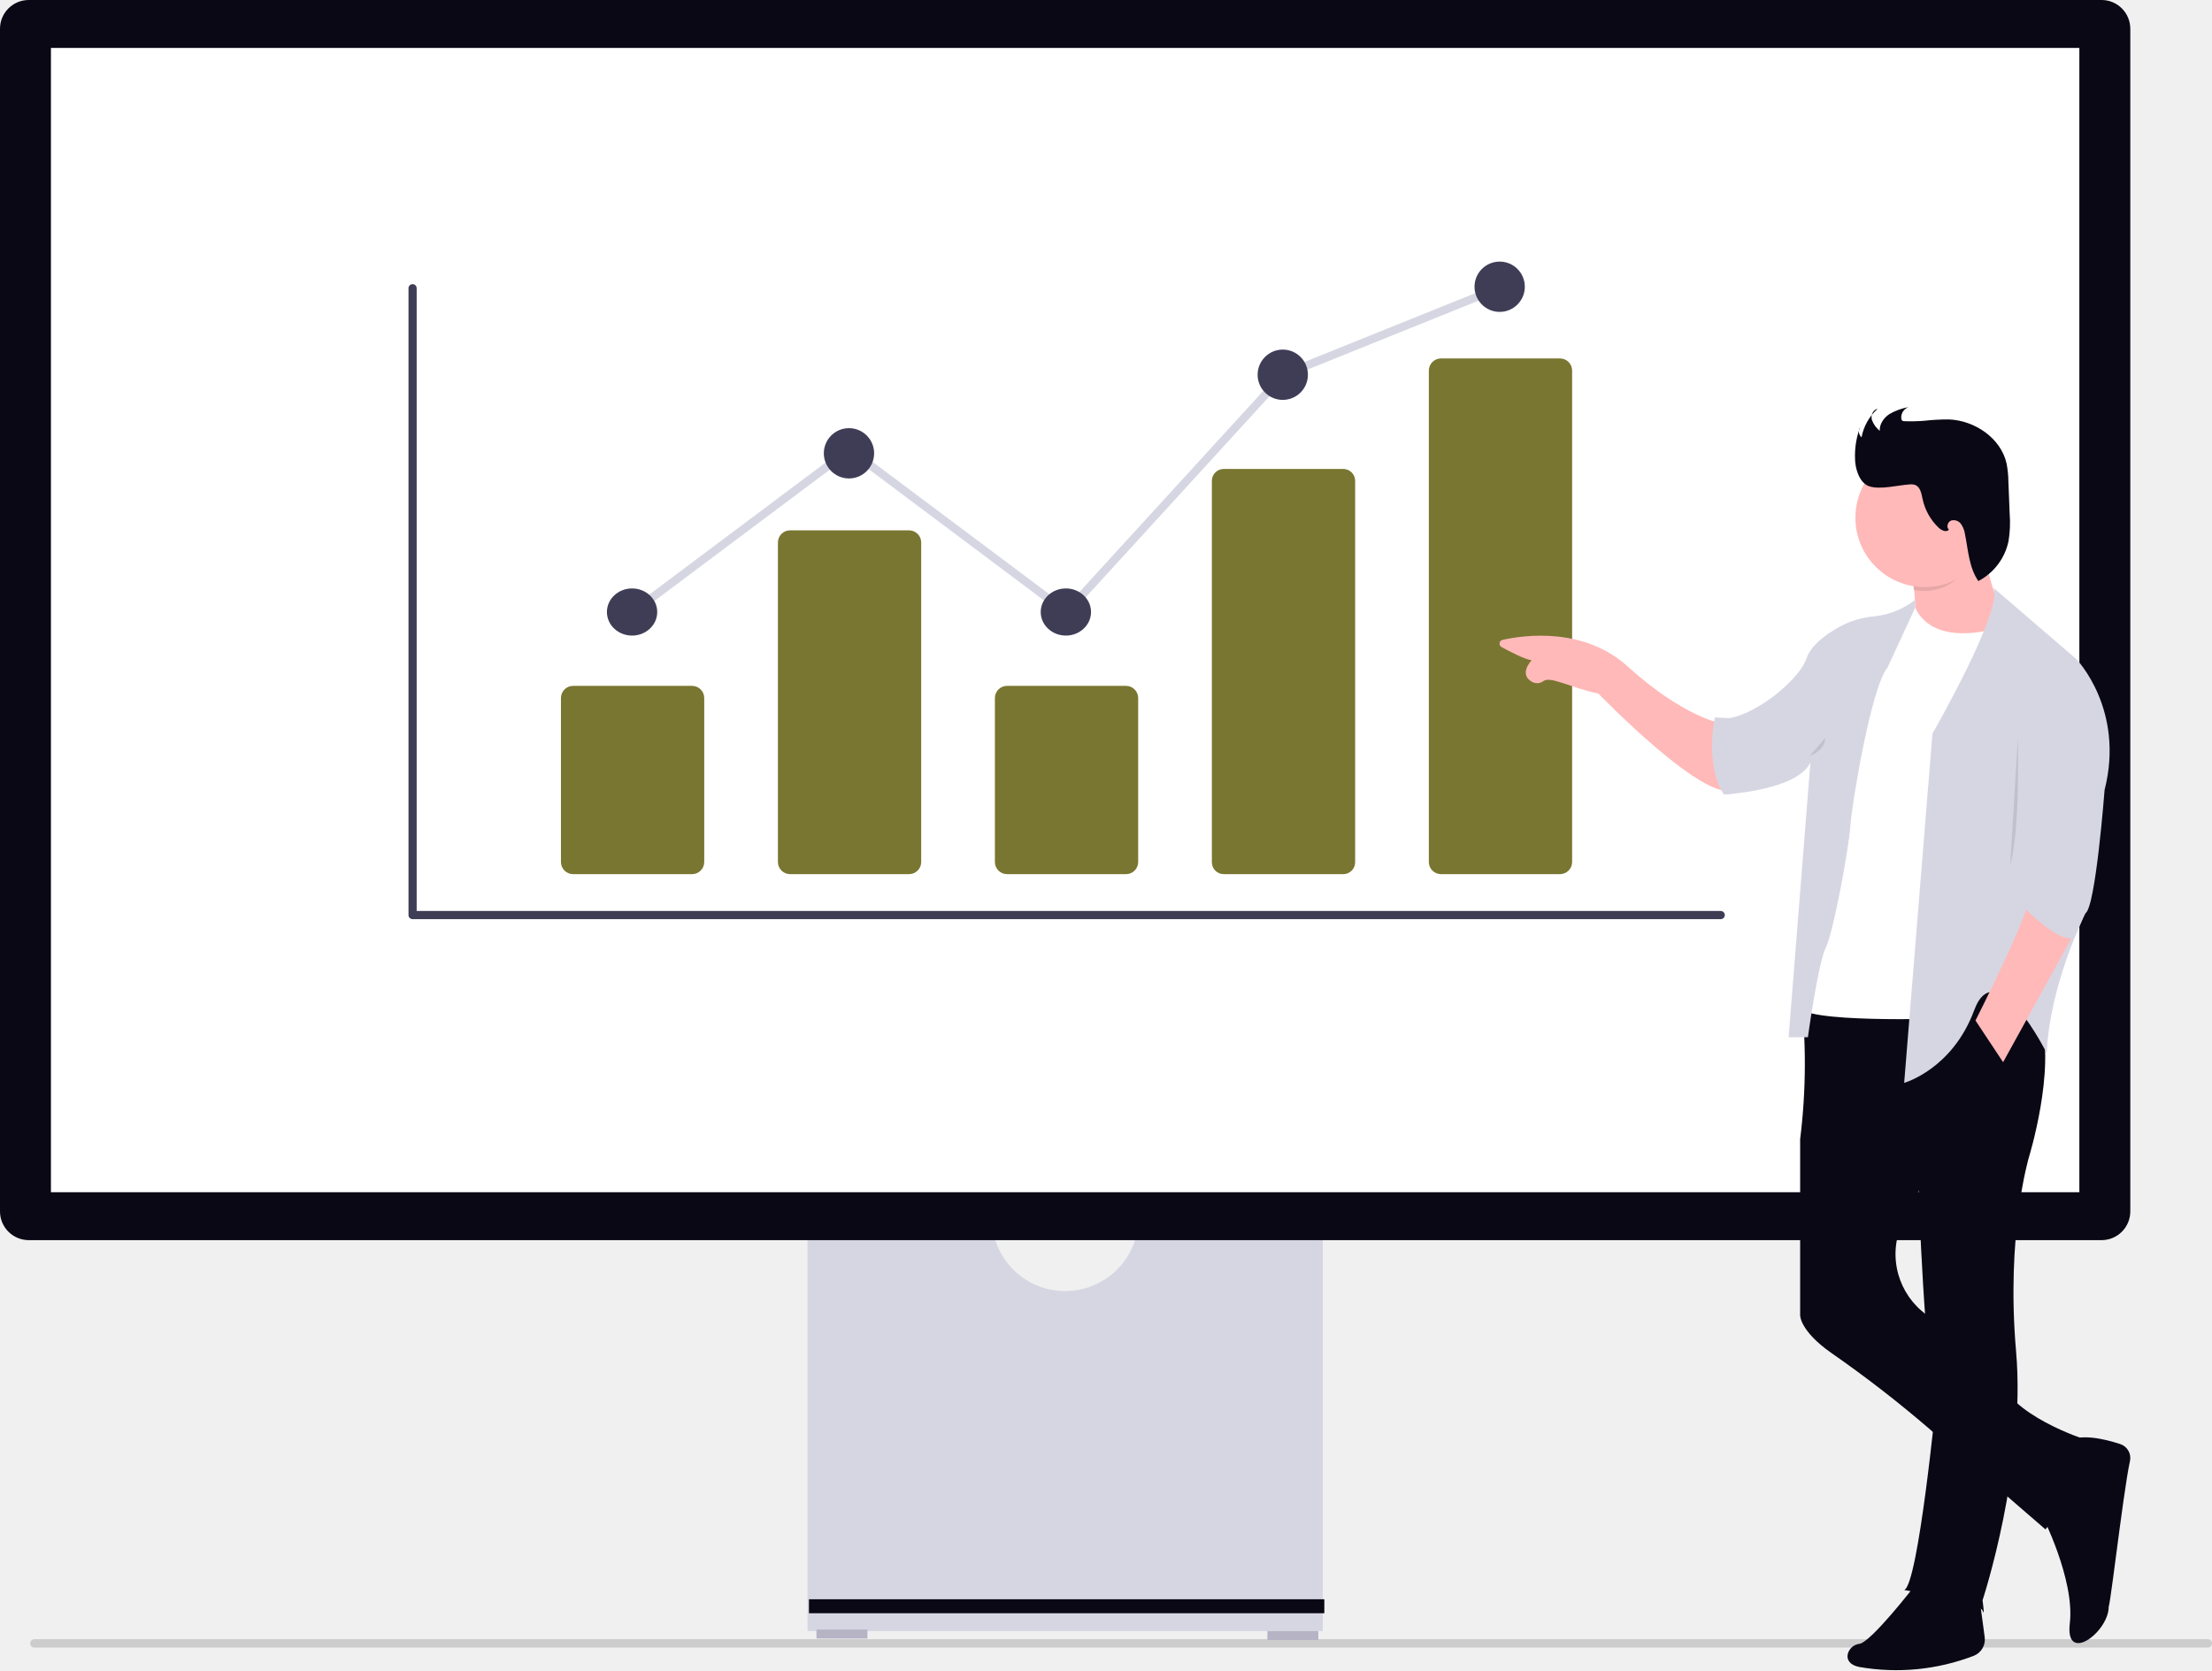
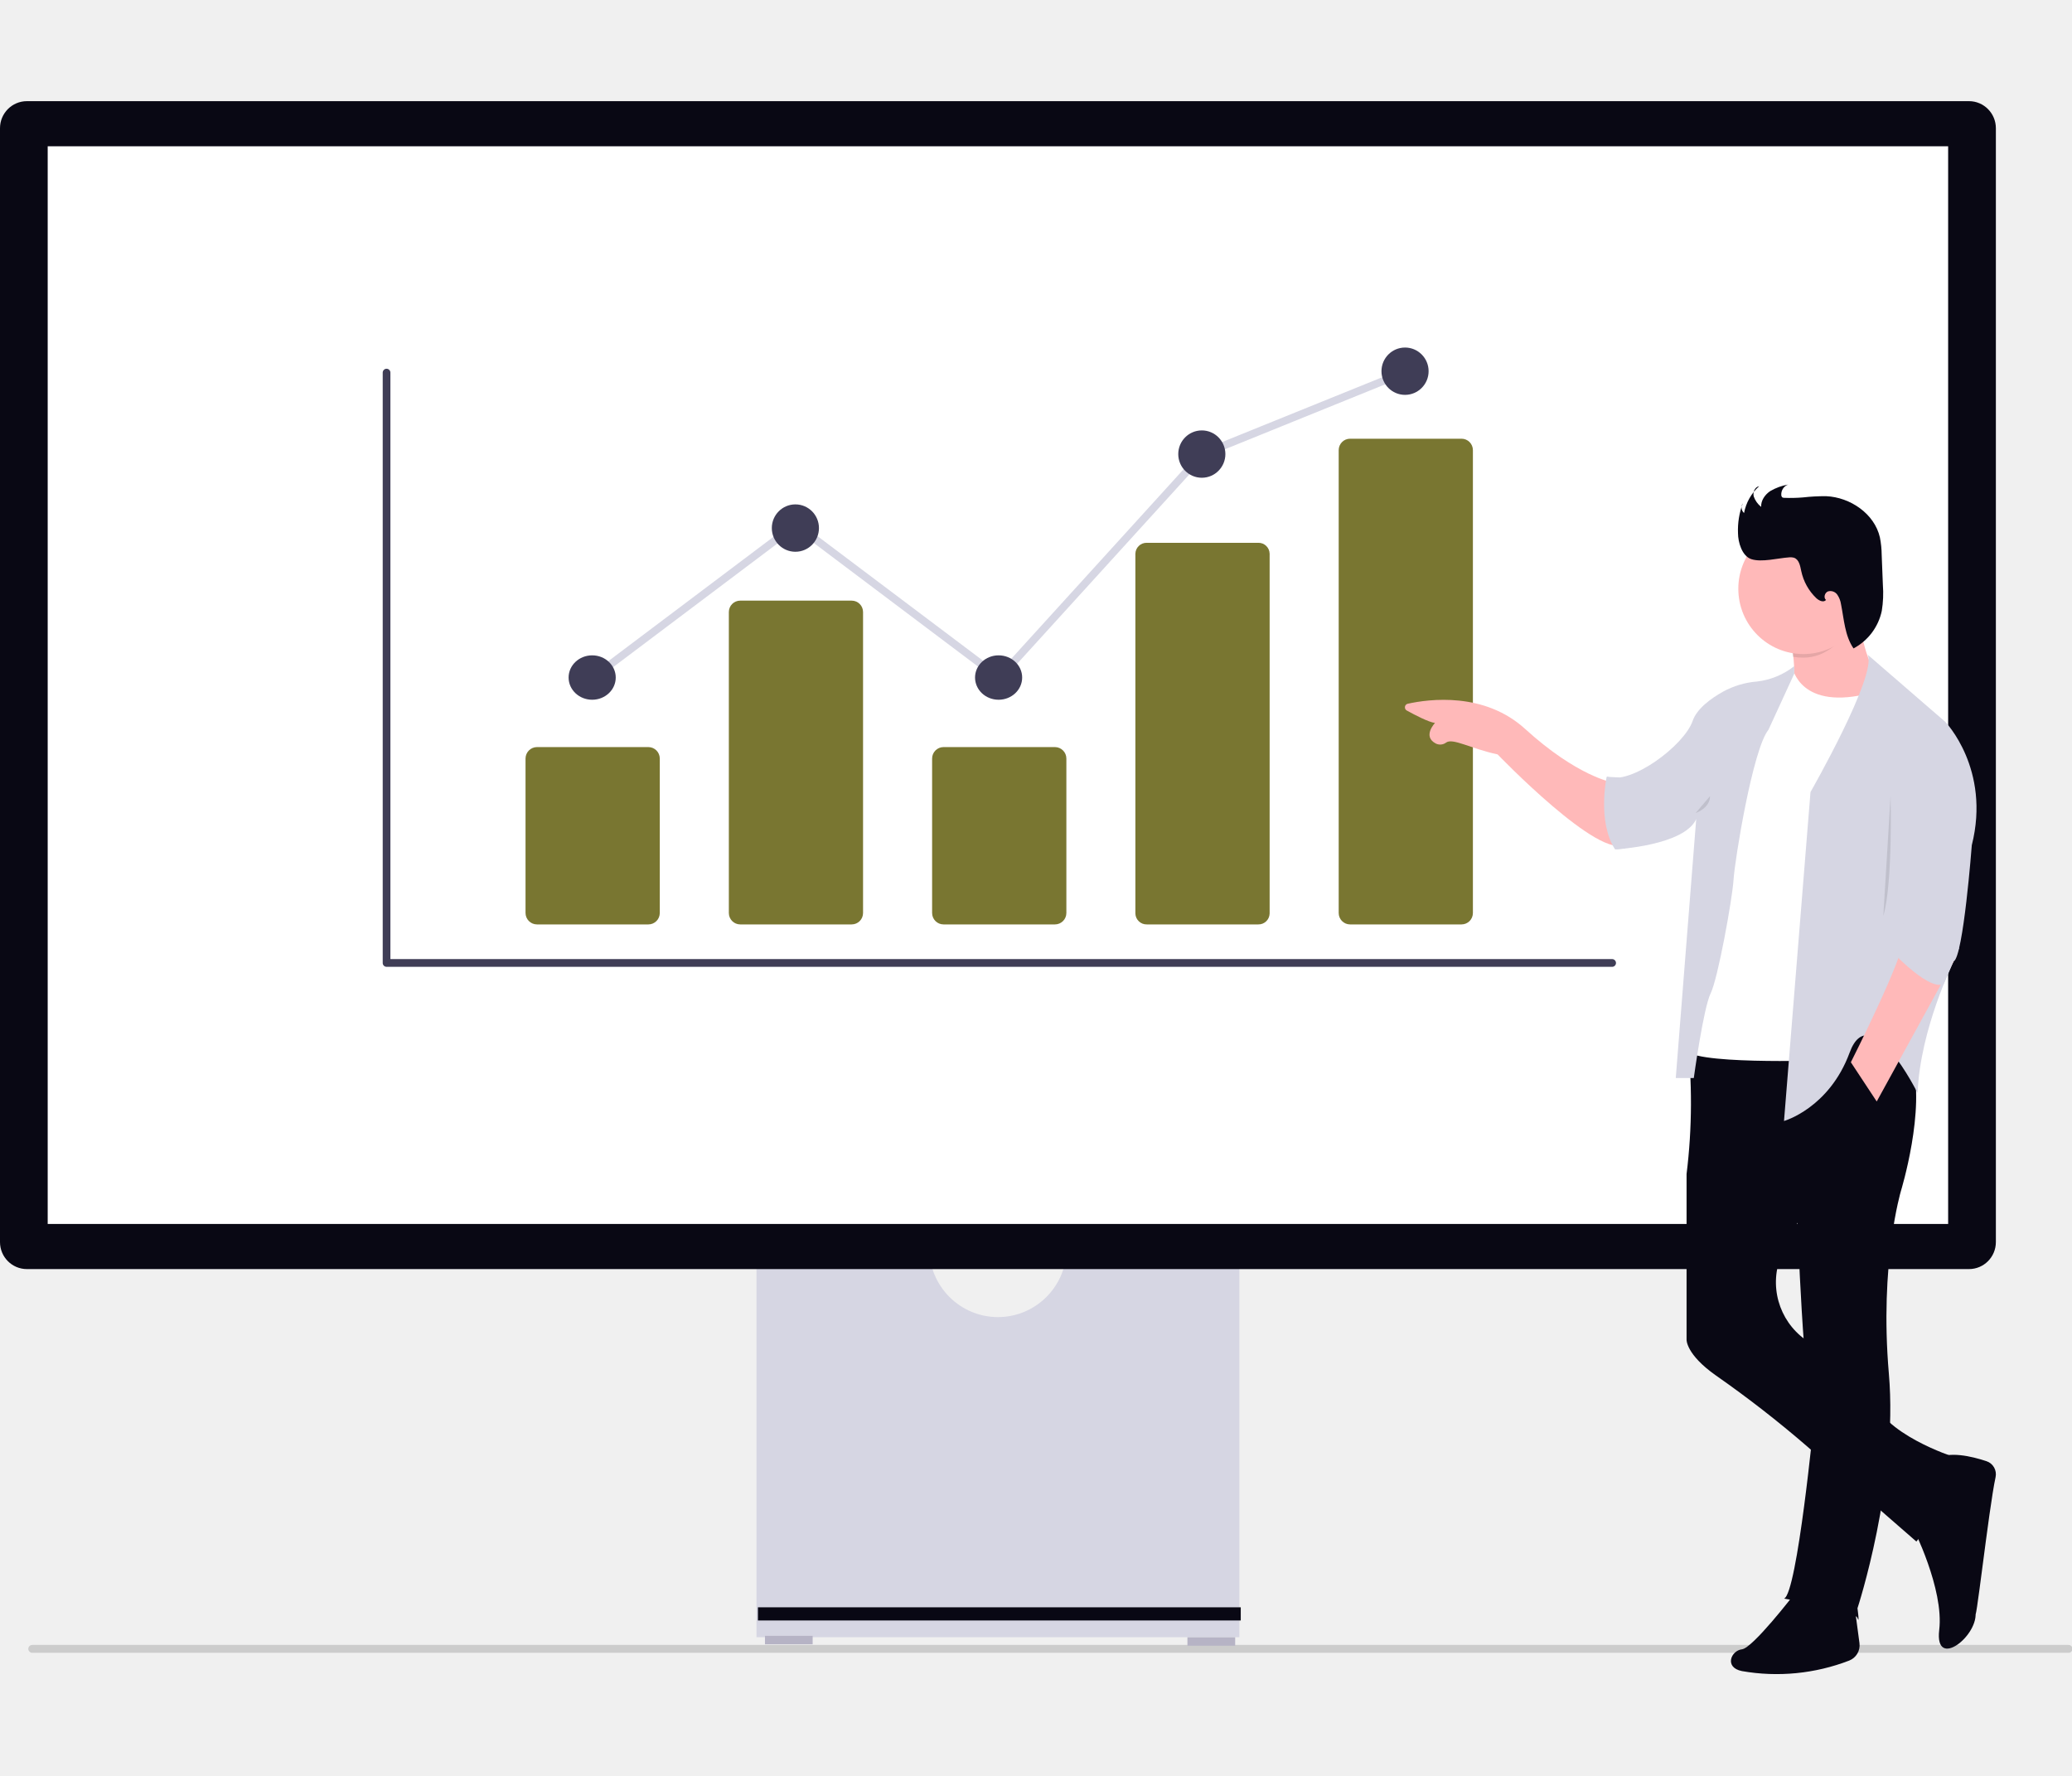
- <svg xmlns="http://www.w3.org/2000/svg" width="880.182" height="664.736" viewBox="0 0 880.182 664.736" role="img" artist="Katerina Limpitsouni" source="https://undraw.co/">
-   <g id="Group_103" data-name="Group 103" transform="translate(-551 -324.713)">
-     <path id="Path_782-205" data-name="Path 782" d="M15.18,488.859a1.7,1.7,0,0,0,1.734,1.669H881.621a1.67,1.67,0,1,0,0-3.337H16.914A1.7,1.7,0,0,0,15.18,488.859Z" transform="translate(547.826 489.929)" fill="#ccc" />
-     <path id="Path_783-206" data-name="Path 783" d="M360.492,370.945a29.205,29.205,0,0,1-57.628,0H229.146V530.7H434.209V370.945H360.492Z" transform="translate(643.158 443.177)" fill="#d6d6e3" />
-     <rect id="Rectangle_253" data-name="Rectangle 253" width="20.268" height="3.577" transform="translate(875.882 973.285)" fill="#b6b3c5" />
-     <rect id="Rectangle_254" data-name="Rectangle 254" width="20.268" height="3.577" transform="translate(1055.311 973.88)" fill="#b6b3c5" />
-     <rect id="Rectangle_255" data-name="Rectangle 255" width="205.064" height="5.561" transform="translate(872.902 961.224)" fill="#090814" />
-     <path id="Path_784-207" data-name="Path 784" d="M836.241,515.493H11.432A11.445,11.445,0,0,1,0,504.061V33.344A11.445,11.445,0,0,1,11.432,21.911H836.241a11.445,11.445,0,0,1,11.432,11.432V504.061a11.446,11.446,0,0,1-11.432,11.432Z" transform="translate(551 302.802)" fill="#090814" />
-     <rect id="Rectangle_256" data-name="Rectangle 256" width="807.138" height="455.431" transform="translate(571.266 343.789)" fill="#fff" />
-     <g id="Group_101" data-name="Group 101" transform="translate(713.544 428.829)">
-       <path id="Path_1631-208" data-name="Path 1631" d="M329.256,249.686l-86.542-64.821L157.355,248.8l-1.955-2.606,87.314-65.4,86.131,64.513,85.589-93.664.344-.14,86.337-34.785,1.218,3.022L416.34,154.387Z" transform="translate(-67.207 -107.955)" fill="#d6d6e3" />
-       <path id="Path_1625-209" data-name="Path 1625" d="M841.882,590.59H321.361a1.629,1.629,0,0,1-1.629-1.629V339.476a1.629,1.629,0,0,1,3.258,0V587.332H841.882a1.629,1.629,0,1,1,0,3.258Z" transform="translate(-319.732 -328.874)" fill="#3f3d56" />
-       <path id="Path_1626-210" data-name="Path 1626" d="M409.151,510.934H361.807a4.841,4.841,0,0,1-4.836-4.835V440.835A4.841,4.841,0,0,1,361.807,436h47.343a4.841,4.841,0,0,1,4.836,4.835V506.1A4.841,4.841,0,0,1,409.151,510.934Z" transform="translate(-296.308 -267.137)" fill="#797631" />
-       <path id="Path_1627-211" data-name="Path 1627" d="M462.151,534.835H414.807A4.841,4.841,0,0,1,409.971,530V402.835A4.841,4.841,0,0,1,414.807,398h47.343a4.841,4.841,0,0,1,4.836,4.835V530a4.841,4.841,0,0,1-4.836,4.835Z" transform="translate(-262.971 -291.039)" fill="#797631" />
-       <path id="Path_1628-212" data-name="Path 1628" d="M515.151,510.934H467.807a4.841,4.841,0,0,1-4.836-4.835V440.835A4.841,4.841,0,0,1,467.807,436h47.343a4.841,4.841,0,0,1,4.836,4.835V506.1A4.841,4.841,0,0,1,515.151,510.934Z" transform="translate(-229.635 -267.137)" fill="#797631" />
-       <path id="Path_1629-213" data-name="Path 1629" d="M568.151,544.271H520.807a4.735,4.735,0,0,1-4.836-4.616V387.617A4.735,4.735,0,0,1,520.807,383h47.343a4.735,4.735,0,0,1,4.836,4.616V539.654A4.735,4.735,0,0,1,568.151,544.271Z" transform="translate(-196.299 -300.474)" fill="#797631" />
-       <path id="Path_1630-214" data-name="Path 1630" d="M621.151,561.253H573.807a4.841,4.841,0,0,1-4.836-4.835V360.835A4.841,4.841,0,0,1,573.807,356h47.343a4.841,4.841,0,0,1,4.836,4.835V556.418a4.841,4.841,0,0,1-4.836,4.835Z" transform="translate(-162.962 -317.456)" fill="#797631" />
-       <ellipse id="Ellipse_336" data-name="Ellipse 336" cx="10.007" cy="9.381" rx="10.007" ry="9.381" transform="translate(78.959 130.086)" fill="#3f3d56" />
-       <circle id="Ellipse_337" data-name="Ellipse 337" cx="10.007" cy="10.007" r="10.007" transform="translate(165.266 66.294)" fill="#3f3d56" />
-       <ellipse id="Ellipse_338" data-name="Ellipse 338" cx="10.007" cy="9.381" rx="10.007" ry="9.381" transform="translate(251.573 130.086)" fill="#3f3d56" />
-       <circle id="Ellipse_339" data-name="Ellipse 339" cx="10.007" cy="10.007" r="10.007" transform="translate(337.88 35.023)" fill="#3f3d56" />
-       <ellipse id="Ellipse_340" data-name="Ellipse 340" cx="10.007" cy="10.009" rx="10.007" ry="10.009" transform="translate(424.187 0)" fill="#3f3d56" />
+ <svg xmlns="http://www.w3.org/2000/svg" xmlns:xlink="http://www.w3.org/1999/xlink" width="140px" height="120px" viewBox="0 0 158 120" version="1.1">
+   <defs>
+     <filter id="alpha" filterUnits="objectBoundingBox" x="0%" y="0%" width="100%" height="100%">
+       <feColorMatrix type="matrix" in="SourceGraphic" values="0 0 0 0 1 0 0 0 0 1 0 0 0 0 1 0 0 0 1 0" />
+     </filter>
+     <mask id="mask0">
+       <g filter="url(#alpha)">
+         <rect x="0" y="0" width="158" height="120" style="fill:rgb(0%,0%,0%);fill-opacity:0.102;stroke:none;" />
+       </g>
+     </mask>
+     <clipPath id="clip1">
+       <rect x="0" y="0" width="158" height="120" />
+     </clipPath>
+     <g id="surface5" clip-path="url(#clip1)">
+       <path style=" stroke:none;fill-rule:nonzero;fill:rgb(0%,0%,0%);fill-opacity:1;" d="M 141.504 39.535 C 141.383 38.66 141.621 38.113 141.73 37.09 L 136.5 41.055 C 136.5 41.055 136.625 41.59 136.723 42.375 C 136.984 42.418 137.254 42.438 137.52 42.438 C 139.336 42.438 140.641 41.012 141.504 39.535 Z M 141.504 39.535 " />
    </g>
-     <g id="Group_102" data-name="Group 102" transform="translate(1147.675 486.741)">
-       <path id="Path_1647-215" data-name="Path 1647" d="M852.789,302.971s-14.822-2.556-36.8-22.489c-17.389-15.766-40.844-12.666-49.888-10.678a1.544,1.544,0,0,0-.411,2.867c3.655,2,9.322,4.922,11.978,5.255,0,0-5.478,5.667.344,8.7a4.189,4.189,0,0,0,4.378-.422c2.8-2.044,10.578,2.6,21.855,5.011,0,0,43.955,45.488,54.177,37.777Z" transform="translate(-764.883 -177.174)" fill="#ffb9b9" />
-       <path id="Path_1648-216" data-name="Path 1648" d="M912.11,246.027s4.089,17.377,0,29.644l18.4,2.555,16.355-8.178V259.316s-7.667-16.355-5.622-35.266Z" transform="translate(-748.527 -182.073)" fill="#ffb9b9" />
-       <path id="Path_1649-217" data-name="Path 1649" d="M959,585.888s13.333,26.066,11.244,43.444,17.377,2.044,15.333-8.178c-.433,12.374,5.722-43.333,8.6-56.377a5.822,5.822,0,0,0-3.866-6.789c-6.145-2.022-16.433-4.5-21.6-.711C961.078,562.888,959,585.888,959,585.888Z" transform="translate(-743.318 -145.273)" fill="#090814" />
-       <path id="Path_1650-218" data-name="Path 1650" d="M916.154,608.743s-17.378,22.488-21.977,23-7.667,7.667,0,9.2a85.931,85.931,0,0,0,45.555-4.444,6.956,6.956,0,0,0,4.367-7.4l-2.933-21.889Z" transform="translate(-751.037 -139.507)" fill="#090814" />
-       <path id="Path_1651-219" data-name="Path 1651" d="M889.417,393.78,872.75,396a243.914,243.914,0,0,1-.2,58.588v70s-.322,6.167,12.478,15.133a478.531,478.531,0,0,1,38.755,30L970.16,609.9s18.4-22.489,15.844-35.777c0,0-30.666-9.711-34.755-25.555-2.344-9.067-14.233-16.666-23.966-21.444A29.8,29.8,0,0,1,911.338,493.3a26.08,26.08,0,0,1,2.611-6.567c8.178-14.311,19.933-46.51,19.933-46.51l-22.488-42.866Z" transform="translate(-752.923 -163.218)" fill="#090814" />
-       <path id="Path_1653-220" data-name="Path 1653" d="M911.441,634s30.155,5.111,31.177,8.178,0-4.089,0-4.089S960,585.447,955.951,538.947s5.111-77.177,5.111-77.177,10.733-34.755,4.6-54.688-70.532-11.244-70.532-11.244,22.489,52.644,21.978,77.688c0,0,2.555,75.643,7.155,84.332C924.218,557.814,917.063,631.924,911.441,634Z" transform="translate(-750.412 -163.198)" fill="#090814" />
-       <path id="Path_1654-221" data-name="Path 1654" d="M917.544,255.79s3.067,18.889,33.733,10.733l-20.4,155.364s-59.288,2.044-58.777-5.111l12.222-94.032Z" transform="translate(-752.972 -178.547)" fill="#fff" />
-       <path id="Path_1657-222" data-name="Path 1657" d="M921.667,255.33a31.633,31.633,0,0,1-15.789,6.5,35.921,35.921,0,0,0-14.511,4.311c-5.255,2.944-11.111,7.222-12.889,12.433-3.578,10.222-26.066,27.088-36.288,23.511l3.578,30.666s29.133-1.533,34.244-12.778L871.334,429.4H879s4.089-29.644,7.155-35.777,9.2-39.866,9.711-48.044,8.178-55.2,14.822-63.332l10.989-23.766Z" transform="translate(-756.294 -178.599)" fill="#d6d6e3" />
-       <path id="Path_1658-223" data-name="Path 1658" d="M939.965,238.974c-.667-4.844.667-7.867,1.278-13.544L912.11,247.407s.7,2.967,1.233,7.311a27.779,27.779,0,0,0,4.444.356C927.9,255.074,935.176,247.174,939.965,238.974Z" transform="translate(-748.527 -181.92)" opacity="0.1" />
-       <circle id="Ellipse_347" data-name="Ellipse 347" cx="27.6" cy="27.6" r="27.6" transform="translate(141.606 16.432)" fill="#ffb9b9" />
-       <path id="Path_1660-224" data-name="Path 1660" d="M890.521,201.6a32.24,32.24,0,0,1,2.051-12.6,3.148,3.148,0,0,0,.533,4.1,20.183,20.183,0,0,1,6.4-11.342c-1.815.3-2.748,2.543-2.3,4.328a9.844,9.844,0,0,0,3.148,4.43c-.154-2.7,1.631-5.22,3.887-6.7a23.32,23.32,0,0,1,7.589-2.748,4.4,4.4,0,0,0-2.913,4.512,1.261,1.261,0,0,0,.379.872,1.446,1.446,0,0,0,.862.226,66.027,66.027,0,0,0,7.968-.174,83.565,83.565,0,0,1,9.814-.523c10.255.431,20.562,7.435,22.859,17.434a40.077,40.077,0,0,1,.749,7.363l.5,12.624a46.147,46.147,0,0,1-.451,11.034,23.382,23.382,0,0,1-12.009,15.875c-3.7-5.363-4.03-12.255-5.312-18.644a9.435,9.435,0,0,0-1.6-4.1,3.6,3.6,0,0,0-3.948-1.333c-1.385.554-1.979,2.666-.831,3.61-1.026,1.21-2.943.308-4.1-.769a22.028,22.028,0,0,1-6.389-11.414c-.461-2.195-.923-4.9-3.077-5.651a5.722,5.722,0,0,0-2.276-.154c-4.492.308-11.517,2.164-15.865.738C892.2,211.282,890.521,205.385,890.521,201.6Z" transform="translate(-749.054 -181.07)" fill="#090814" />
-       <path id="Path_1662-225" data-name="Path 1662" d="M842.109,297.42s-4.089,18.889,3.578,30.666l4.344-.356-2.367-30Z" transform="translate(-756.424 -173.923)" fill="#d6d6e3" />
-       <path id="Path_1664-226" data-name="Path 1664" d="M945.333,251,978.3,279.366S997.721,299.3,989.543,331.5c0,0-3.578,47.022-7.667,49.066,0,0-14.311,28.622-15.333,55.71,0,0-20.189-40.633-28.888-17.122S909.8,448.041,909.8,448.041l11.244-139.009S949.422,259.644,945.333,251Z" transform="translate(-748.783 -179.08)" fill="#d6d6e3" />
-       <path id="Path_1665-227" data-name="Path 1665" d="M957.573,358.931s8.178-5.622,21.466,9.711L946.329,427.93,935.34,411.341S958.6,365.575,957.573,358.931Z" transform="translate(-745.946 -167.201)" fill="#ffb9b9" />
-       <path id="Path_1667-228" data-name="Path 1667" d="M948.22,361.769s18.089,20.311,25.144,17.055l6.533-15.211L955.375,353.08Z" transform="translate(-744.515 -167.739)" fill="#d6d6e3" />
-       <path id="Path_1670-229" data-name="Path 1670" d="M950.827,304.78s1.022,36.8-3.067,50.6" transform="translate(-744.566 -173.105)" opacity="0.1" />
-       <path id="Path_1671-230" data-name="Path 1671" d="M876,311.935s6.133-2.044,6.133-7.155" transform="translate(-752.539 -173.105)" opacity="0.1" />
+     <mask id="mask1">
+       <g filter="url(#alpha)">
+         <rect x="0" y="0" width="158" height="120" style="fill:rgb(0%,0%,0%);fill-opacity:0.102;stroke:none;" />
+       </g>
+     </mask>
+     <clipPath id="clip2">
+       <rect x="0" y="0" width="158" height="120" />
+     </clipPath>
+     <g id="surface8" clip-path="url(#clip2)">
+       <path style=" stroke:none;fill-rule:nonzero;fill:rgb(0%,0%,0%);fill-opacity:1;" d="M 144.164 53 C 144.164 53 144.348 59.641 143.613 62.129 " />
    </g>
+     <mask id="mask2">
+       <g filter="url(#alpha)">
+         <rect x="0" y="0" width="158" height="120" style="fill:rgb(0%,0%,0%);fill-opacity:0.102;stroke:none;" />
+       </g>
+     </mask>
+     <clipPath id="clip3">
+       <rect x="0" y="0" width="158" height="120" />
+     </clipPath>
+     <g id="surface11" clip-path="url(#clip3)">
+       <path style=" stroke:none;fill-rule:nonzero;fill:rgb(0%,0%,0%);fill-opacity:1;" d="M 129.297 54.289 C 129.297 54.289 130.398 53.922 130.398 53 " />
+     </g>
+   </defs>
+   <g id="surface1">
+     <path style=" stroke:none;fill-rule:nonzero;fill:rgb(80%,80%,80%);fill-opacity:1;" d="M 2.156 118.027 C 2.156 118.109 2.191 118.188 2.25 118.242 C 2.309 118.301 2.387 118.332 2.469 118.328 L 157.723 118.328 C 157.832 118.336 157.934 118.277 157.992 118.184 C 158.047 118.09 158.047 117.969 157.992 117.875 C 157.934 117.777 157.832 117.723 157.723 117.727 L 2.469 117.727 C 2.387 117.727 2.309 117.758 2.25 117.812 C 2.191 117.871 2.156 117.945 2.156 118.027 Z M 2.156 118.027 " />
+     <path style=" stroke:none;fill-rule:nonzero;fill:rgb(83.922%,83.922%,89.02%);fill-opacity:1;" d="M 81.27 88.312 C 80.852 90.859 78.664 92.727 76.098 92.727 C 73.531 92.727 71.344 90.859 70.926 88.312 L 57.688 88.312 L 57.688 117.141 L 94.508 117.141 L 94.508 88.312 Z M 81.27 88.312 " />
+     <path style=" stroke:none;fill-rule:nonzero;fill:rgb(71.373%,70.196%,77.255%);fill-opacity:1;" d="M 58.332 117.035 L 61.969 117.035 L 61.969 117.68 L 58.332 117.68 Z M 58.332 117.035 " />
+     <path style=" stroke:none;fill-rule:nonzero;fill:rgb(71.373%,70.196%,77.255%);fill-opacity:1;" d="M 90.547 117.145 L 94.188 117.145 L 94.188 117.789 L 90.547 117.789 Z M 90.547 117.145 " />
+     <path style=" stroke:none;fill-rule:nonzero;fill:rgb(3.529%,3.137%,7.843%);fill-opacity:1;" d="M 57.797 114.859 L 94.613 114.859 L 94.613 115.863 L 57.797 115.863 Z M 57.797 114.859 " />
+     <path style=" stroke:none;fill-rule:nonzero;fill:rgb(3.529%,3.137%,7.843%);fill-opacity:1;" d="M 150.145 89.066 L 2.051 89.066 C 0.918 89.066 0 88.145 0 87.004 L 0 2.062 C 0 0.926 0.918 0 2.051 0 L 150.145 0 C 151.277 0 152.195 0.926 152.195 2.062 L 152.195 87.004 C 152.195 88.145 151.277 89.066 150.145 89.066 Z M 150.145 89.066 " />
+     <path style=" stroke:none;fill-rule:nonzero;fill:rgb(100%,100%,100%);fill-opacity:1;" d="M 3.637 3.441 L 148.555 3.441 L 148.555 85.625 L 3.637 85.625 Z M 3.637 3.441 " />
+     <path style=" stroke:none;fill-rule:nonzero;fill:rgb(83.922%,83.922%,89.02%);fill-opacity:1;" d="M 76.234 44.363 L 60.695 32.668 L 45.371 44.203 L 45.02 43.734 L 60.695 31.934 L 76.16 43.574 L 91.527 26.672 L 91.59 26.645 L 107.09 20.371 L 107.309 20.914 L 91.871 27.168 Z M 76.234 44.363 " />
+     <path style=" stroke:none;fill-rule:nonzero;fill:rgb(24.706%,23.922%,33.725%);fill-opacity:1;" d="M 122.934 66.016 L 29.477 66.016 C 29.316 66.016 29.184 65.883 29.184 65.723 L 29.184 20.699 C 29.184 20.539 29.316 20.406 29.477 20.406 C 29.637 20.406 29.77 20.539 29.77 20.699 L 29.77 65.426 L 122.934 65.426 C 123.094 65.426 123.227 65.559 123.227 65.723 C 123.227 65.883 123.094 66.016 122.934 66.016 Z M 122.934 66.016 " />
+     <path style=" stroke:none;fill-rule:nonzero;fill:rgb(47.451%,46.275%,19.216%);fill-opacity:1;" d="M 49.445 62.781 L 40.945 62.781 C 40.465 62.781 40.078 62.391 40.074 61.91 L 40.074 50.133 C 40.078 49.648 40.465 49.262 40.945 49.258 L 49.445 49.258 C 49.922 49.262 50.312 49.648 50.312 50.133 L 50.312 61.91 C 50.312 62.391 49.922 62.781 49.445 62.781 Z M 49.445 62.781 " />
+     <path style=" stroke:none;fill-rule:nonzero;fill:rgb(47.451%,46.275%,19.216%);fill-opacity:1;" d="M 64.945 62.781 L 56.445 62.781 C 55.965 62.781 55.578 62.391 55.578 61.91 L 55.578 38.961 C 55.578 38.48 55.965 38.09 56.445 38.09 L 64.945 38.09 C 65.426 38.09 65.812 38.48 65.812 38.961 L 65.812 61.91 C 65.812 62.391 65.426 62.781 64.945 62.781 Z M 64.945 62.781 " />
+     <path style=" stroke:none;fill-rule:nonzero;fill:rgb(47.451%,46.275%,19.216%);fill-opacity:1;" d="M 80.445 62.781 L 71.945 62.781 C 71.469 62.781 71.078 62.391 71.078 61.91 L 71.078 50.133 C 71.078 49.648 71.469 49.262 71.945 49.258 L 80.445 49.258 C 80.926 49.262 81.316 49.648 81.316 50.133 L 81.316 61.91 C 81.316 62.391 80.926 62.781 80.445 62.781 Z M 80.445 62.781 " />
+     <path style=" stroke:none;fill-rule:nonzero;fill:rgb(47.451%,46.275%,19.216%);fill-opacity:1;" d="M 95.949 62.781 L 87.449 62.781 C 86.98 62.793 86.59 62.418 86.578 61.949 L 86.578 34.512 C 86.59 34.043 86.98 33.668 87.449 33.68 L 95.949 33.68 C 96.418 33.668 96.805 34.043 96.816 34.512 L 96.816 61.949 C 96.805 62.418 96.418 62.793 95.949 62.781 Z M 95.949 62.781 " />
+     <path style=" stroke:none;fill-rule:nonzero;fill:rgb(47.451%,46.275%,19.216%);fill-opacity:1;" d="M 111.449 62.781 L 102.949 62.781 C 102.469 62.781 102.082 62.391 102.082 61.91 L 102.082 26.617 C 102.082 26.133 102.469 25.742 102.949 25.742 L 111.449 25.742 C 111.93 25.742 112.316 26.133 112.316 26.617 L 112.316 61.91 C 112.316 62.391 111.93 62.781 111.449 62.781 Z M 111.449 62.781 " />
+     <path style=" stroke:none;fill-rule:nonzero;fill:rgb(24.706%,23.922%,33.725%);fill-opacity:1;" d="M 46.953 43.953 C 46.953 43.02 46.148 42.262 45.156 42.262 C 44.164 42.262 43.359 43.02 43.359 43.953 C 43.359 44.891 44.164 45.648 45.156 45.648 C 46.148 45.648 46.953 44.891 46.953 43.953 Z M 46.953 43.953 " />
+     <path style=" stroke:none;fill-rule:nonzero;fill:rgb(24.706%,23.922%,33.725%);fill-opacity:1;" d="M 62.449 32.555 C 62.449 31.559 61.645 30.75 60.652 30.75 C 59.66 30.75 58.855 31.559 58.855 32.555 C 58.855 33.555 59.66 34.363 60.652 34.363 C 61.645 34.363 62.449 33.555 62.449 32.555 Z M 62.449 32.555 " />
+     <path style=" stroke:none;fill-rule:nonzero;fill:rgb(24.706%,23.922%,33.725%);fill-opacity:1;" d="M 77.945 43.953 C 77.945 43.02 77.141 42.262 76.148 42.262 C 75.156 42.262 74.352 43.02 74.352 43.953 C 74.352 44.891 75.156 45.648 76.148 45.648 C 77.141 45.648 77.945 44.891 77.945 43.953 Z M 77.945 43.953 " />
+     <path style=" stroke:none;fill-rule:nonzero;fill:rgb(24.706%,23.922%,33.725%);fill-opacity:1;" d="M 93.441 26.914 C 93.441 25.918 92.637 25.109 91.645 25.109 C 90.652 25.109 89.848 25.918 89.848 26.914 C 89.848 27.91 90.652 28.719 91.645 28.719 C 92.637 28.719 93.441 27.91 93.441 26.914 Z M 93.441 26.914 " />
+     <path style=" stroke:none;fill-rule:nonzero;fill:rgb(24.706%,23.922%,33.725%);fill-opacity:1;" d="M 108.938 20.594 C 108.938 19.598 108.133 18.789 107.141 18.789 C 106.148 18.789 105.344 19.598 105.344 20.594 C 105.344 21.59 106.148 22.398 107.141 22.398 C 108.133 22.398 108.938 21.59 108.938 20.594 Z M 108.938 20.594 " />
+     <path style=" stroke:none;fill-rule:nonzero;fill:rgb(100%,72.549%,72.549%);fill-opacity:1;" d="M 122.914 51.938 C 122.914 51.938 120.254 51.477 116.305 47.879 C 113.184 45.035 108.973 45.594 107.348 45.953 C 107.234 45.977 107.148 46.07 107.133 46.188 C 107.117 46.301 107.172 46.414 107.273 46.469 C 107.93 46.832 108.949 47.359 109.426 47.418 C 109.426 47.418 108.441 48.441 109.488 48.988 C 109.742 49.113 110.047 49.086 110.273 48.914 C 110.777 48.543 112.172 49.383 114.199 49.816 C 114.199 49.816 122.09 58.023 123.926 56.633 Z M 122.914 51.938 " />
+     <path style=" stroke:none;fill-rule:nonzero;fill:rgb(100%,72.549%,72.549%);fill-opacity:1;" d="M 136.5 40.777 C 136.5 40.777 137.234 43.914 136.5 46.129 L 139.805 46.59 L 142.742 45.113 L 142.742 43.176 C 142.742 43.176 141.363 40.227 141.73 36.812 Z M 136.5 40.777 " />
+     <path style=" stroke:none;fill-rule:nonzero;fill:rgb(3.529%,3.137%,7.843%);fill-opacity:1;" d="M 145.855 108.746 C 145.855 108.746 148.25 113.453 147.875 116.586 C 147.5 119.723 150.992 116.957 150.625 115.113 C 150.551 117.344 151.652 107.293 152.172 104.938 C 152.285 104.41 151.988 103.883 151.477 103.715 C 150.375 103.348 148.527 102.902 147.598 103.586 C 146.227 104.598 145.855 108.746 145.855 108.746 Z M 145.855 108.746 " />
+     <path style=" stroke:none;fill-rule:nonzero;fill:rgb(3.529%,3.137%,7.843%);fill-opacity:1;" d="M 136.777 113.914 C 136.777 113.914 133.656 117.969 132.832 118.062 C 132.004 118.156 131.453 119.445 132.832 119.723 C 135.578 120.203 138.406 119.926 141.008 118.922 C 141.547 118.711 141.871 118.16 141.793 117.586 L 141.266 113.637 Z M 136.777 113.914 " />
+     <path style=" stroke:none;fill-rule:nonzero;fill:rgb(3.529%,3.137%,7.843%);fill-opacity:1;" d="M 131.637 70.844 L 128.645 71.242 C 129.055 74.758 129.043 78.305 128.609 81.816 L 128.609 94.449 C 128.609 94.449 128.551 95.562 130.848 97.18 C 133.258 98.863 135.582 100.668 137.809 102.594 L 146.133 109.844 C 146.133 109.844 149.438 105.785 148.98 103.387 C 148.98 103.387 143.473 101.633 142.738 98.773 C 142.316 97.141 140.184 95.766 138.438 94.906 C 136.172 93.801 134.98 91.262 135.574 88.801 C 135.676 88.387 135.832 87.988 136.043 87.617 C 137.512 85.035 139.621 79.223 139.621 79.223 L 135.582 71.488 Z M 131.637 70.844 " />
+     <path style=" stroke:none;fill-rule:nonzero;fill:rgb(3.529%,3.137%,7.843%);fill-opacity:1;" d="M 136.043 114.195 C 136.043 114.195 141.457 115.117 141.641 115.672 C 141.824 116.223 141.641 114.934 141.641 114.934 C 141.641 114.934 144.762 105.434 144.035 97.043 C 143.309 88.652 144.953 83.117 144.953 83.117 C 144.953 83.117 146.879 76.844 145.777 73.246 C 144.676 69.648 133.113 71.219 133.113 71.219 C 133.113 71.219 137.152 80.719 137.059 85.238 C 137.059 85.238 137.52 98.887 138.344 100.453 C 138.336 100.445 137.051 113.82 136.043 114.195 Z M 136.043 114.195 " />
+     <path style=" stroke:none;fill-rule:nonzero;fill:rgb(100%,100%,100%);fill-opacity:1;" d="M 136.68 43.176 C 136.68 43.176 137.23 46.586 142.734 45.113 L 139.074 73.148 C 139.074 73.148 128.426 73.52 128.52 72.227 L 130.715 55.258 Z M 136.68 43.176 " />
+     <path style=" stroke:none;fill-rule:nonzero;fill:rgb(83.922%,83.922%,89.02%);fill-opacity:1;" d="M 136.82 43.086 C 136.004 43.73 135.02 44.137 133.988 44.258 C 133.074 44.328 132.188 44.594 131.383 45.035 C 130.438 45.566 129.387 46.34 129.066 47.277 C 128.426 49.125 124.387 52.168 122.551 51.52 L 123.195 57.055 C 123.195 57.055 128.426 56.777 129.344 54.75 L 127.785 74.496 L 129.16 74.496 C 129.16 74.496 129.895 69.145 130.445 68.039 C 130.996 66.934 132.098 60.844 132.191 59.371 C 132.281 57.895 133.656 49.41 134.852 47.941 L 136.824 43.652 Z M 136.82 43.086 " />
+     <use xlink:href="#surface5" mask="url(#mask0)" />
+     <path style=" stroke:none;fill-rule:nonzero;fill:rgb(100%,72.549%,72.549%);fill-opacity:1;" d="M 142.465 37.184 C 142.465 34.434 140.246 32.203 137.512 32.203 C 134.773 32.203 132.555 34.434 132.555 37.184 C 132.555 39.934 134.773 42.164 137.512 42.164 C 140.246 42.164 142.465 39.934 142.465 37.184 Z M 142.465 37.184 " />
+     <path style=" stroke:none;fill-rule:nonzero;fill:rgb(3.529%,3.137%,7.843%);fill-opacity:1;" d="M 132.531 32.941 C 132.5 32.168 132.625 31.395 132.898 30.668 C 132.742 30.906 132.781 31.223 132.992 31.41 C 133.141 30.617 133.547 29.898 134.145 29.363 C 133.816 29.418 133.648 29.82 133.73 30.145 C 133.84 30.457 134.035 30.734 134.297 30.941 C 134.27 30.457 134.59 30 134.992 29.734 C 135.414 29.488 135.875 29.32 136.355 29.238 C 136.02 29.359 135.805 29.691 135.832 30.051 C 135.836 30.113 135.859 30.168 135.902 30.211 C 135.945 30.238 136 30.254 136.055 30.25 C 136.531 30.27 137.012 30.258 137.484 30.219 C 138.07 30.152 138.66 30.121 139.25 30.125 C 141.09 30.203 142.941 31.465 143.352 33.27 C 143.438 33.707 143.484 34.152 143.488 34.598 L 143.578 36.879 C 143.629 37.543 143.602 38.211 143.496 38.867 C 143.238 40.098 142.445 41.148 141.34 41.734 C 140.676 40.766 140.617 39.52 140.387 38.367 C 140.348 38.102 140.25 37.848 140.098 37.629 C 139.938 37.406 139.652 37.309 139.391 37.387 C 139.141 37.488 139.035 37.867 139.242 38.039 C 139.055 38.258 138.711 38.094 138.504 37.902 C 137.922 37.348 137.523 36.629 137.355 35.84 C 137.273 35.445 137.191 34.957 136.805 34.82 C 136.672 34.785 136.531 34.773 136.395 34.793 C 135.59 34.848 134.328 35.184 133.547 34.926 C 132.832 34.691 132.531 33.625 132.531 32.941 Z M 132.531 32.941 " />
+     <path style=" stroke:none;fill-rule:nonzero;fill:rgb(83.922%,83.922%,89.02%);fill-opacity:1;" d="M 122.516 51.523 C 122.516 51.523 121.781 54.934 123.156 57.059 L 123.938 56.992 L 123.512 51.578 Z M 122.516 51.523 " />
+     <path style=" stroke:none;fill-rule:nonzero;fill:rgb(83.922%,83.922%,89.02%);fill-opacity:1;" d="M 142.422 42.215 L 148.34 47.336 C 148.34 47.336 151.824 50.934 150.359 56.742 C 150.359 56.742 149.715 65.227 148.98 65.598 C 148.98 65.598 146.41 70.762 146.227 75.648 C 146.227 75.648 142.602 68.316 141.043 72.559 C 139.48 76.801 136.039 77.773 136.039 77.773 L 138.059 52.688 C 138.059 52.688 143.152 43.777 142.422 42.215 Z M 142.422 42.215 " />
+     <path style=" stroke:none;fill-rule:nonzero;fill:rgb(100%,72.549%,72.549%);fill-opacity:1;" d="M 145.129 63.836 C 145.129 63.836 146.594 62.82 148.98 65.59 L 143.109 76.285 L 141.137 73.293 C 141.137 73.293 145.312 65.035 145.129 63.836 Z M 145.129 63.836 " />
+     <path style=" stroke:none;fill-rule:nonzero;fill:rgb(83.922%,83.922%,89.02%);fill-opacity:1;" d="M 143.703 64.25 C 143.703 64.25 146.953 67.918 148.219 67.328 L 149.391 64.582 L 144.988 62.684 Z M 143.703 64.25 " />
+     <use xlink:href="#surface8" mask="url(#mask1)" />
+     <use xlink:href="#surface11" mask="url(#mask2)" />
  </g>
</svg>
